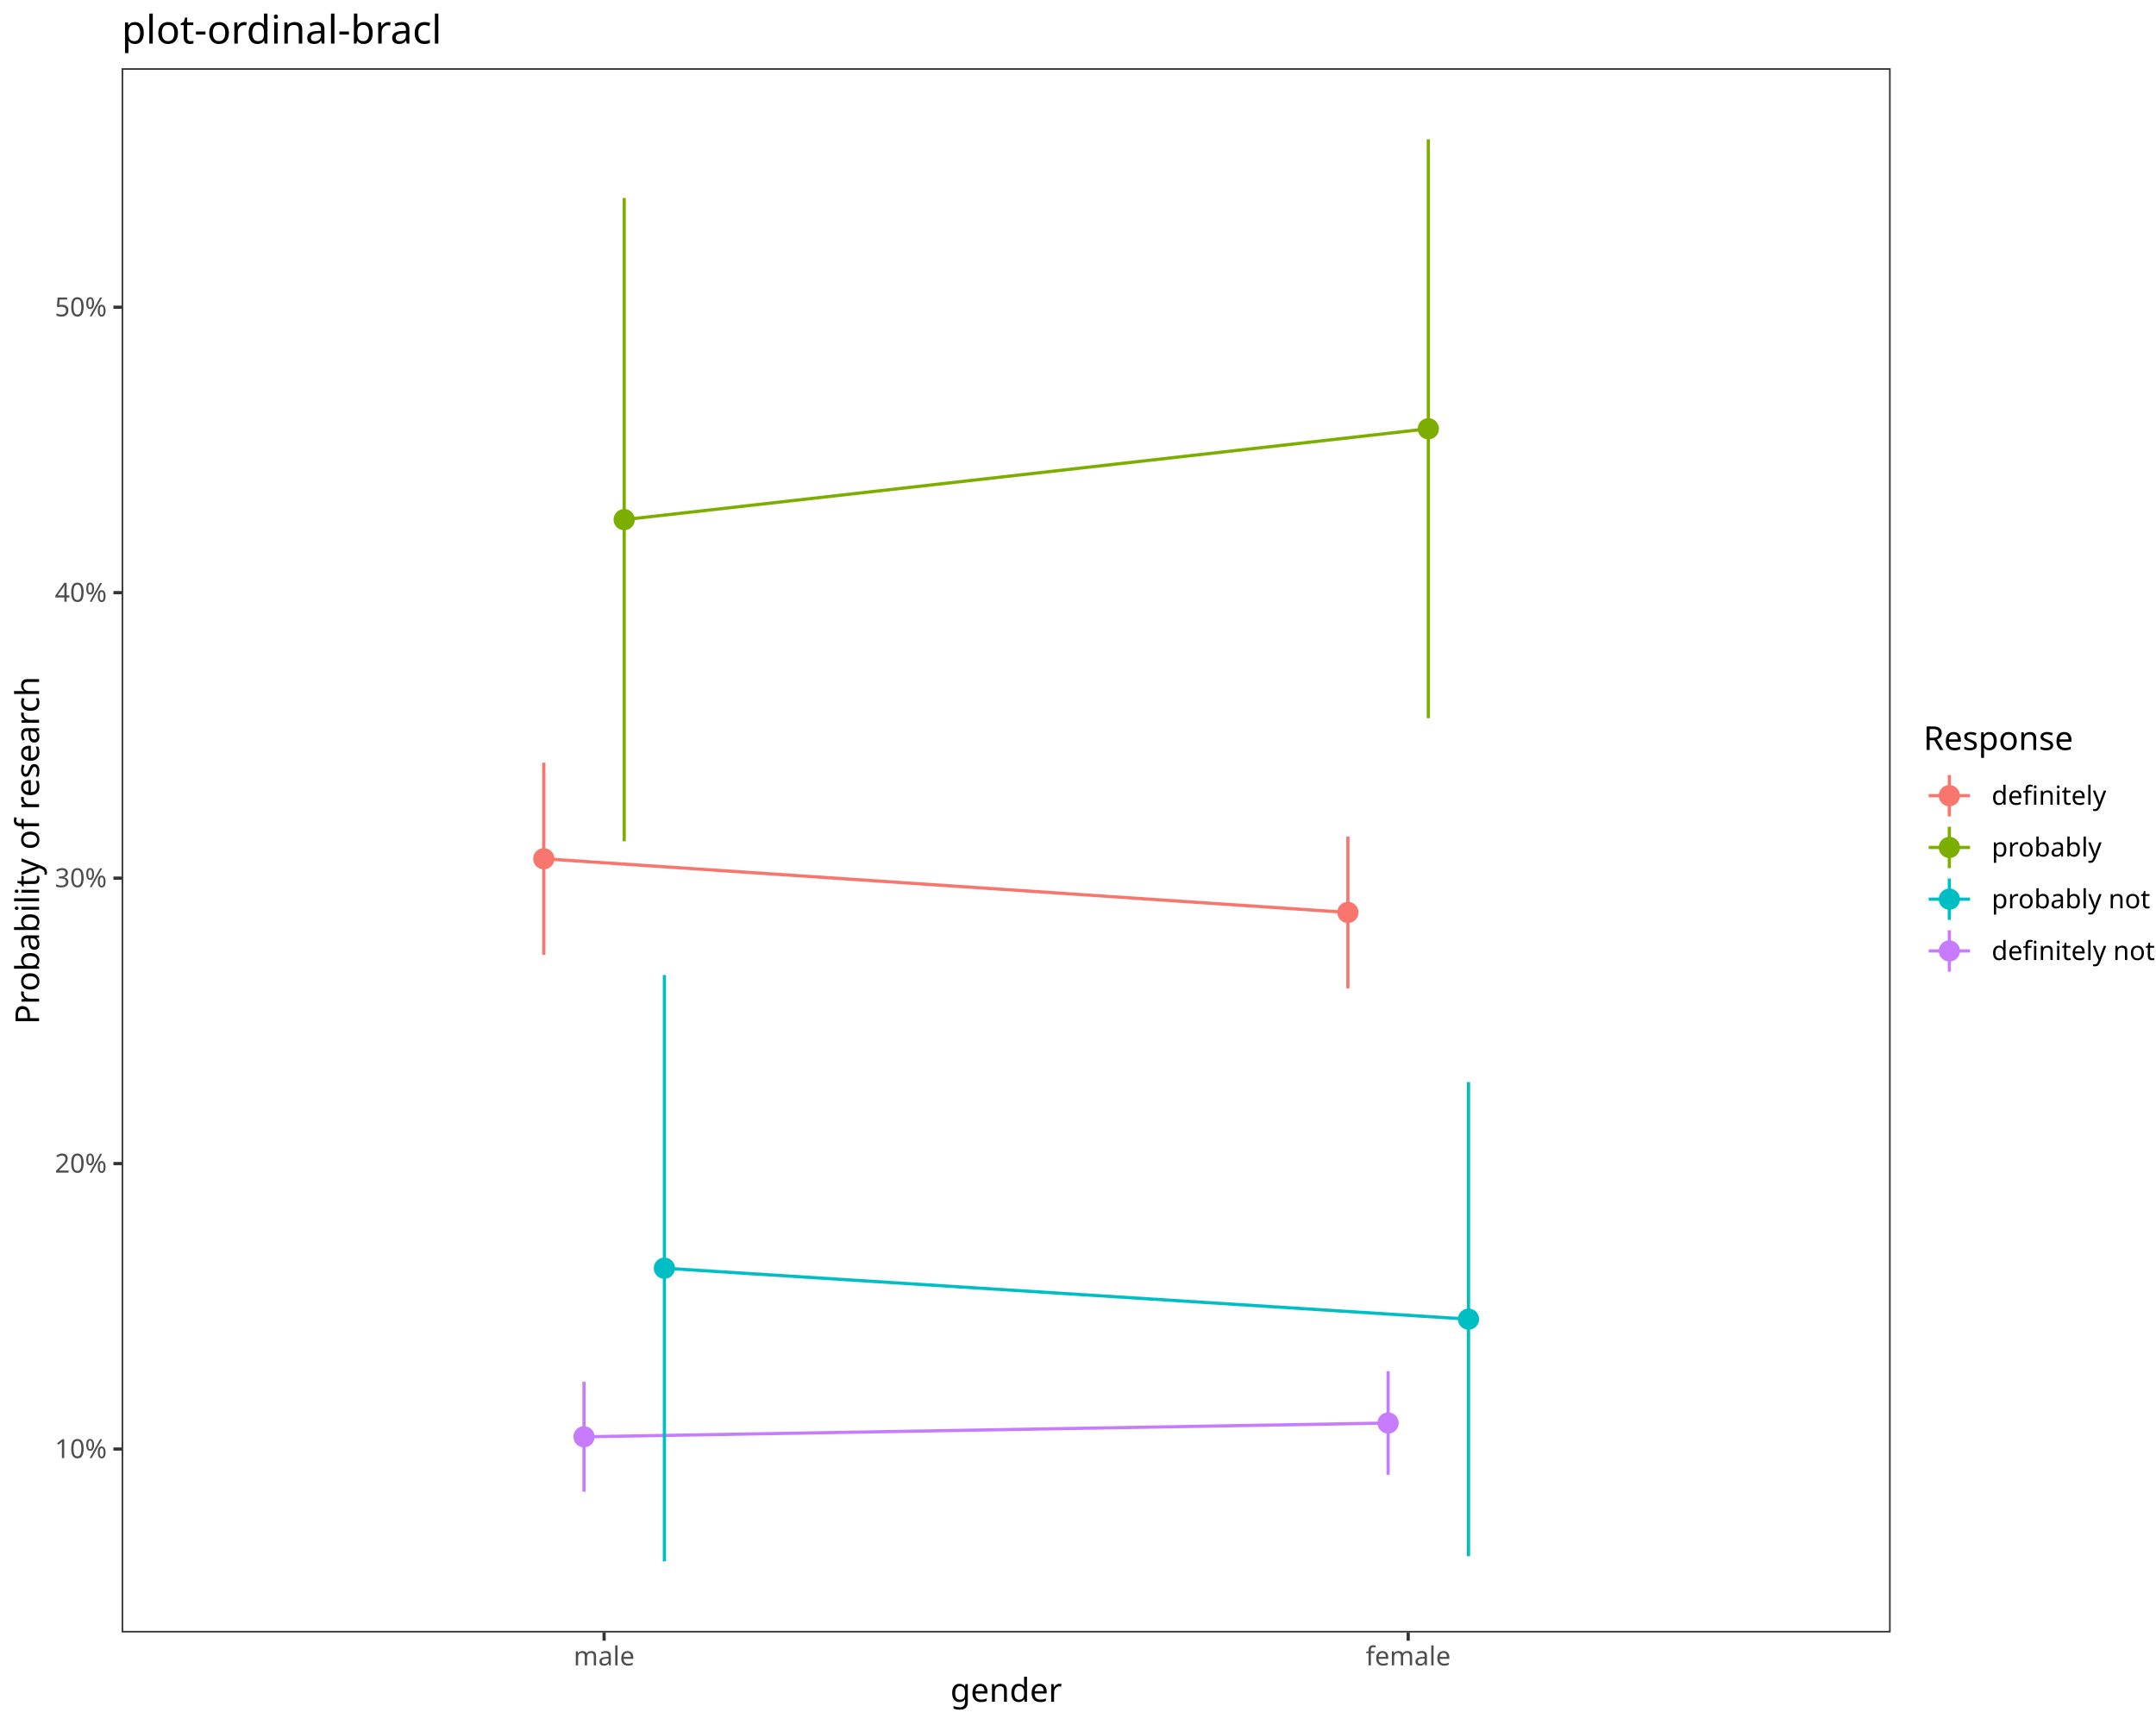
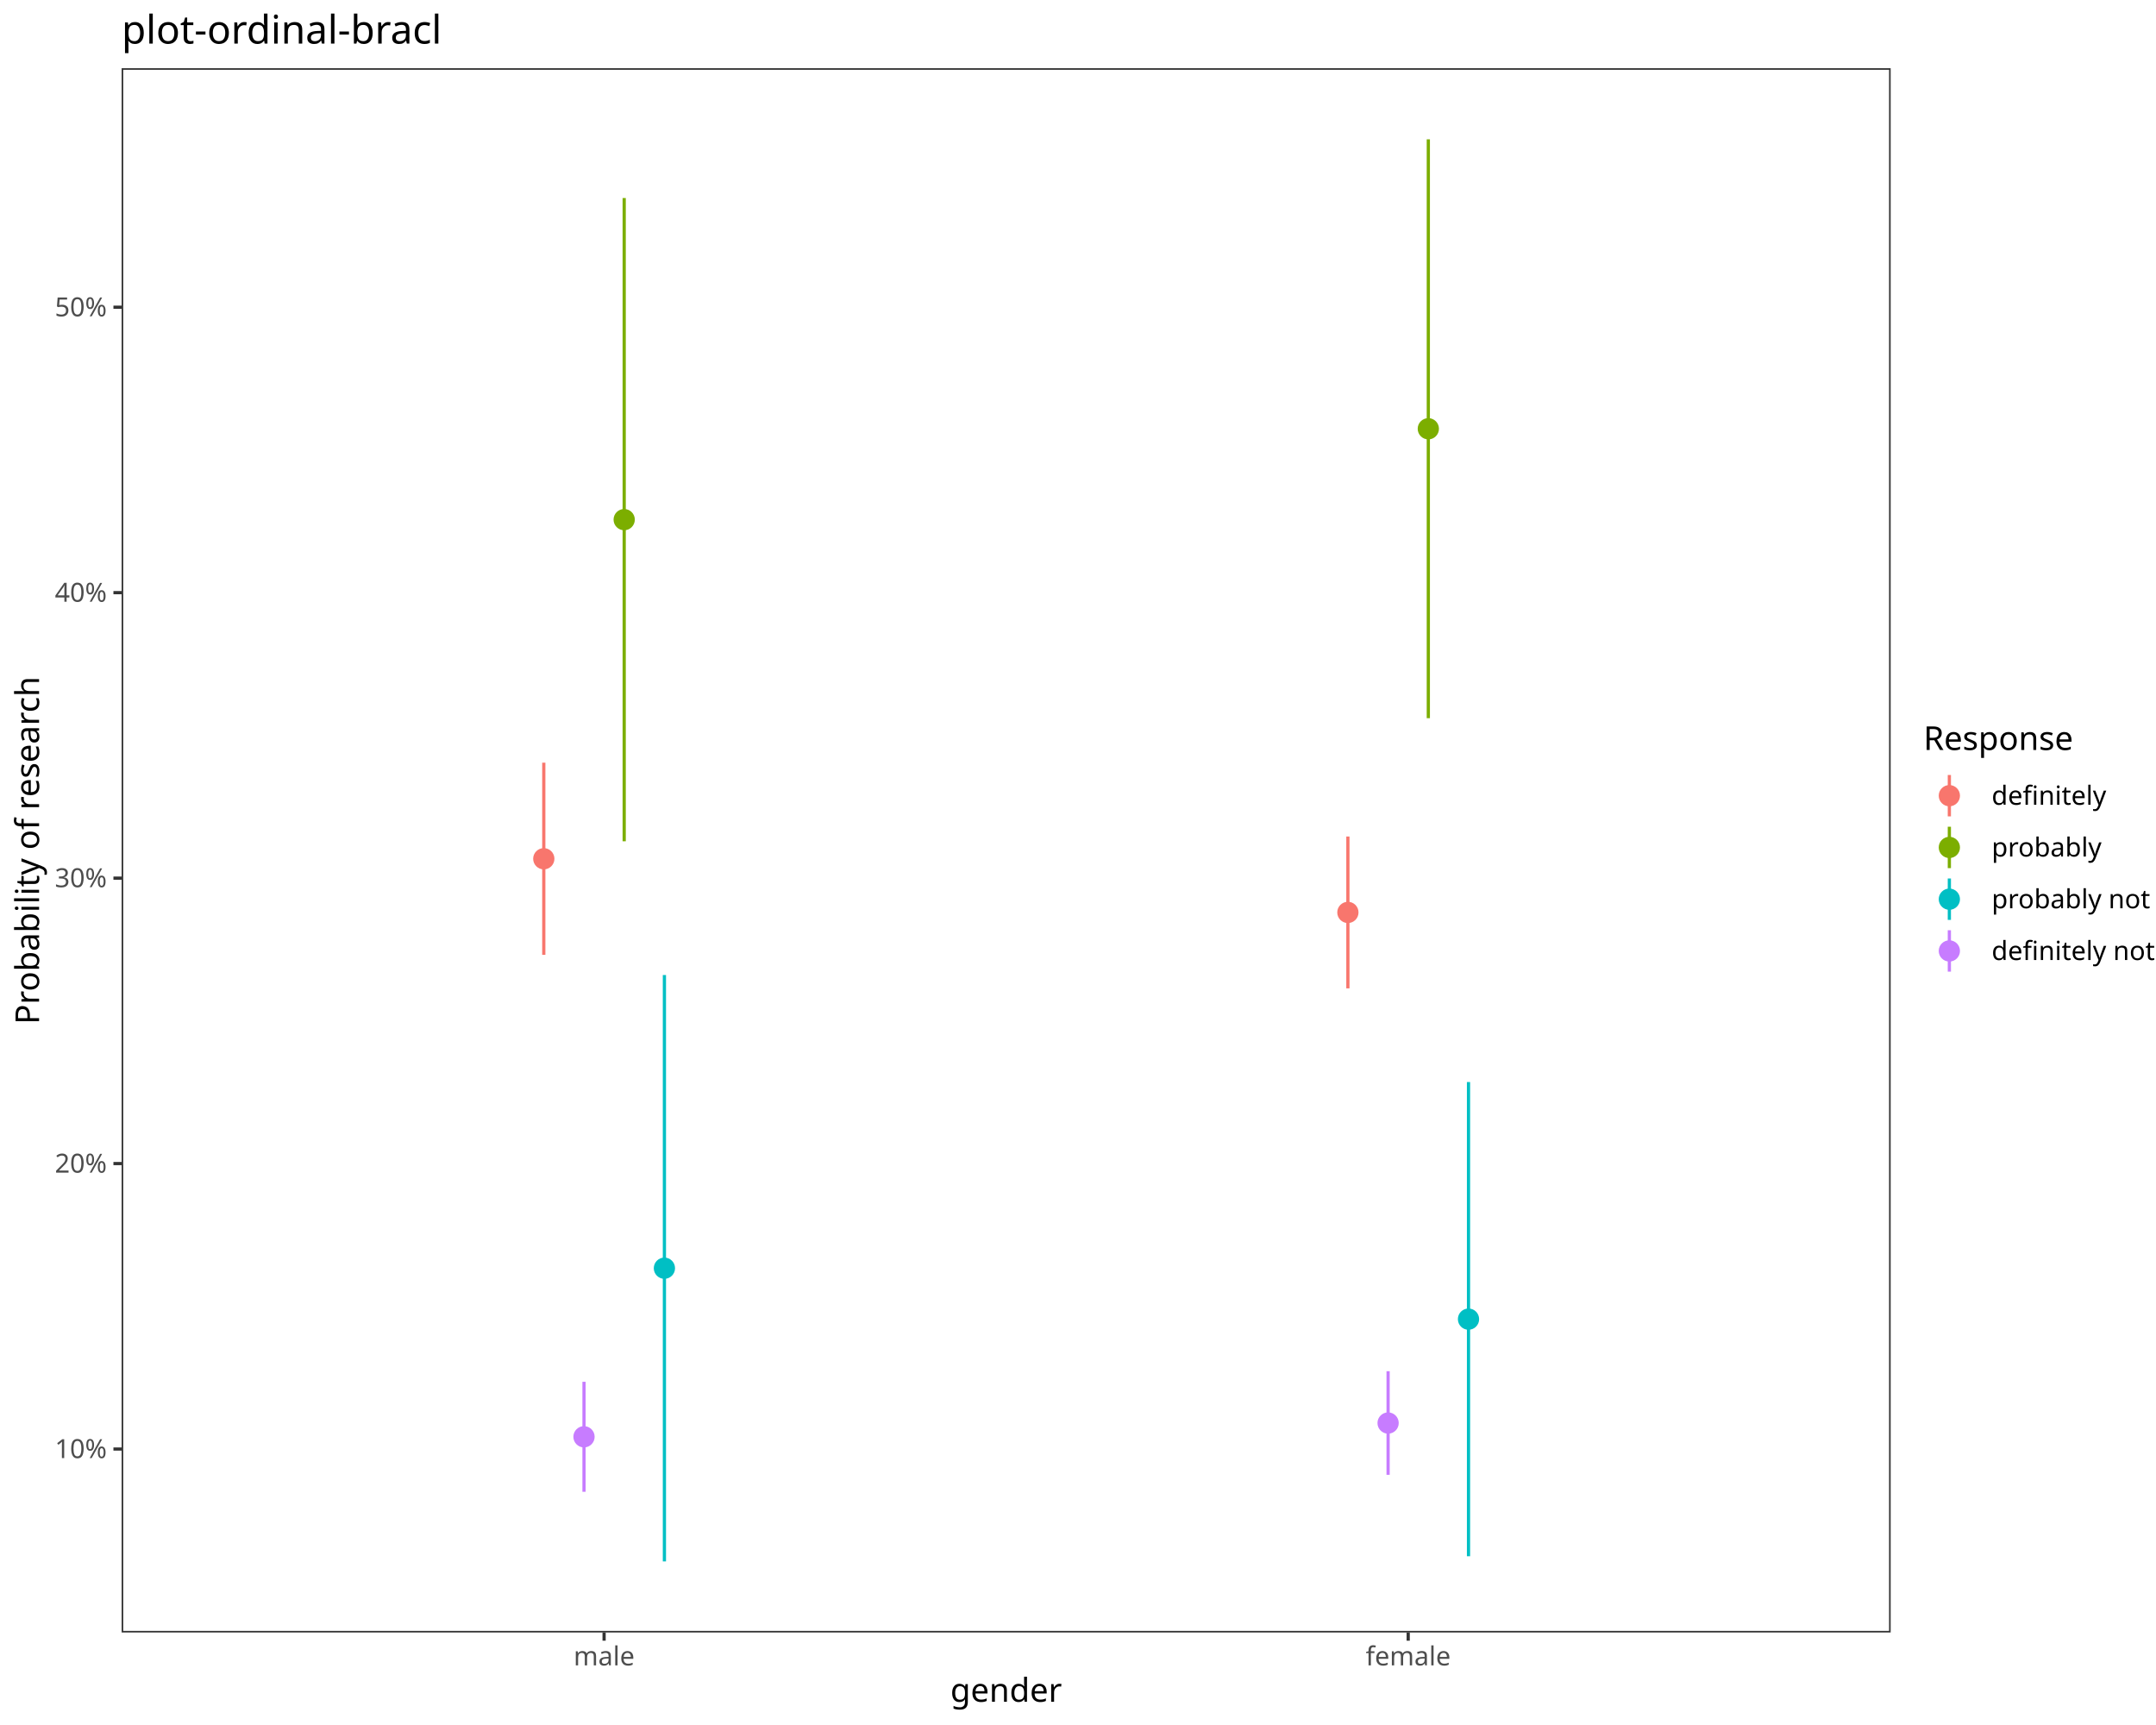
<svg xmlns="http://www.w3.org/2000/svg" class="svglite" data-engine-version="2.0" width="720.00pt" height="576.00pt" viewBox="0 0 720.00 576.00">
  <defs>
    <style type="text/css">
    .svglite line, .svglite polyline, .svglite polygon, .svglite path, .svglite rect, .svglite circle {
      fill: none;
      stroke: #000000;
      stroke-linecap: round;
      stroke-linejoin: round;
      stroke-miterlimit: 10.00;
    }
  </style>
  </defs>
  <rect width="100%" height="100%" style="stroke: none; fill: #FFFFFF;" />
  <defs>
    <clipPath id="cpMC4wMHw3MjAuMDB8MC4wMHw1NzYuMDA=">
      <rect x="0.00" y="0.00" width="720.00" height="576.00" />
    </clipPath>
  </defs>
  <g clip-path="url(#cpMC4wMHw3MjAuMDB8MC4wMHw1NzYuMDA=)">
    <rect x="0.00" y="0.00" width="720.00" height="576.00" style="stroke-width: 1.07; stroke: #FFFFFF; fill: #FFFFFF;" />
  </g>
  <defs>
    <clipPath id="cpNDAuNjJ8NjMxLjM5fDIyLjc4fDU0NS4xMQ==">
      <rect x="40.62" y="22.78" width="590.77" height="522.33" />
    </clipPath>
  </defs>
  <g clip-path="url(#cpNDAuNjJ8NjMxLjM5fDIyLjc4fDU0NS4xMQ==)">
    <rect x="40.62" y="22.78" width="590.77" height="522.33" style="stroke-width: 1.07; stroke: none; fill: #FFFFFF;" />
-     <polyline points="181.60,286.75 450.13,304.67 " style="stroke-width: 1.07; stroke: #F8766D; stroke-linecap: butt;" />
-     <polyline points="195.03,479.76 463.56,475.17 " style="stroke-width: 1.07; stroke: #C77CFF; stroke-linecap: butt;" />
-     <polyline points="208.45,173.51 476.99,143.17 " style="stroke-width: 1.07; stroke: #7CAE00; stroke-linecap: butt;" />
-     <polyline points="221.88,423.47 490.41,440.48 " style="stroke-width: 1.07; stroke: #00BFC4; stroke-linecap: butt;" />
    <line x1="181.60" y1="318.83" x2="181.60" y2="254.67" style="stroke-width: 1.07; stroke: #F8766D; stroke-linecap: butt;" />
    <line x1="450.13" y1="330.02" x2="450.13" y2="279.33" style="stroke-width: 1.07; stroke: #F8766D; stroke-linecap: butt;" />
    <line x1="208.45" y1="280.91" x2="208.45" y2="66.12" style="stroke-width: 1.07; stroke: #7CAE00; stroke-linecap: butt;" />
    <line x1="476.99" y1="239.81" x2="476.99" y2="46.53" style="stroke-width: 1.07; stroke: #7CAE00; stroke-linecap: butt;" />
    <line x1="221.88" y1="521.37" x2="221.88" y2="325.57" style="stroke-width: 1.07; stroke: #00BFC4; stroke-linecap: butt;" />
    <line x1="490.41" y1="519.65" x2="490.41" y2="361.31" style="stroke-width: 1.07; stroke: #00BFC4; stroke-linecap: butt;" />
    <line x1="195.03" y1="498.12" x2="195.03" y2="461.40" style="stroke-width: 1.07; stroke: #C77CFF; stroke-linecap: butt;" />
    <line x1="463.56" y1="492.47" x2="463.56" y2="457.86" style="stroke-width: 1.07; stroke: #C77CFF; stroke-linecap: butt;" />
    <circle cx="181.60" cy="286.75" r="2.84" style="stroke-width: 1.42; stroke: #F8766D; fill: #F8766D;" />
    <circle cx="450.13" cy="304.67" r="2.84" style="stroke-width: 1.42; stroke: #F8766D; fill: #F8766D;" />
    <circle cx="208.45" cy="173.51" r="2.84" style="stroke-width: 1.42; stroke: #7CAE00; fill: #7CAE00;" />
    <circle cx="476.99" cy="143.17" r="2.84" style="stroke-width: 1.42; stroke: #7CAE00; fill: #7CAE00;" />
    <circle cx="221.88" cy="423.47" r="2.84" style="stroke-width: 1.42; stroke: #00BFC4; fill: #00BFC4;" />
    <circle cx="490.41" cy="440.48" r="2.84" style="stroke-width: 1.42; stroke: #00BFC4; fill: #00BFC4;" />
    <circle cx="195.03" cy="479.76" r="2.84" style="stroke-width: 1.42; stroke: #C77CFF; fill: #C77CFF;" />
    <circle cx="463.56" cy="475.17" r="2.84" style="stroke-width: 1.42; stroke: #C77CFF; fill: #C77CFF;" />
    <rect x="40.62" y="22.78" width="590.77" height="522.33" style="stroke-width: 1.07; stroke: #333333;" />
  </g>
  <g clip-path="url(#cpMC4wMHw3MjAuMDB8MC4wMHw1NzYuMDA=)">
    <text x="35.69" y="486.87" text-anchor="end" style="font-size: 8.80px; fill: #4D4D4D; font-family: sans;" textLength="17.61px" lengthAdjust="spacingAndGlyphs">10%</text>
    <text x="35.69" y="391.56" text-anchor="end" style="font-size: 8.80px; fill: #4D4D4D; font-family: sans;" textLength="17.61px" lengthAdjust="spacingAndGlyphs">20%</text>
    <text x="35.69" y="296.24" text-anchor="end" style="font-size: 8.80px; fill: #4D4D4D; font-family: sans;" textLength="17.61px" lengthAdjust="spacingAndGlyphs">30%</text>
    <text x="35.69" y="200.93" text-anchor="end" style="font-size: 8.80px; fill: #4D4D4D; font-family: sans;" textLength="17.61px" lengthAdjust="spacingAndGlyphs">40%</text>
    <text x="35.69" y="105.62" text-anchor="end" style="font-size: 8.80px; fill: #4D4D4D; font-family: sans;" textLength="17.61px" lengthAdjust="spacingAndGlyphs">50%</text>
    <polyline points="37.88,483.85 40.62,483.85 " style="stroke-width: 1.07; stroke: #333333; stroke-linecap: butt;" />
    <polyline points="37.88,388.53 40.62,388.53 " style="stroke-width: 1.07; stroke: #333333; stroke-linecap: butt;" />
    <polyline points="37.88,293.22 40.62,293.22 " style="stroke-width: 1.07; stroke: #333333; stroke-linecap: butt;" />
    <polyline points="37.88,197.90 40.62,197.90 " style="stroke-width: 1.07; stroke: #333333; stroke-linecap: butt;" />
    <polyline points="37.88,102.59 40.62,102.59 " style="stroke-width: 1.07; stroke: #333333; stroke-linecap: butt;" />
    <polyline points="201.74,547.85 201.74,545.11 " style="stroke-width: 1.07; stroke: #333333; stroke-linecap: butt;" />
    <polyline points="470.27,547.85 470.27,545.11 " style="stroke-width: 1.07; stroke: #333333; stroke-linecap: butt;" />
    <text x="201.74" y="556.10" text-anchor="middle" style="font-size: 8.80px; fill: #4D4D4D; font-family: sans;" textLength="19.08px" lengthAdjust="spacingAndGlyphs">male</text>
    <text x="470.27" y="556.10" text-anchor="middle" style="font-size: 8.80px; fill: #4D4D4D; font-family: sans;" textLength="26.42px" lengthAdjust="spacingAndGlyphs">female</text>
    <text x="336.01" y="568.24" text-anchor="middle" style="font-size: 11.00px; font-family: sans;" textLength="34.25px" lengthAdjust="spacingAndGlyphs">gender</text>
    <text transform="translate(13.05,283.95) rotate(-90)" text-anchor="middle" style="font-size: 11.00px; font-family: sans;" textLength="109.45px" lengthAdjust="spacingAndGlyphs">Probability of research</text>
    <rect x="642.35" y="241.72" width="72.17" height="84.45" style="stroke-width: 1.07; stroke: none; fill: #FFFFFF;" />
    <text x="642.35" y="250.43" style="font-size: 11.00px; font-family: sans;" textLength="49.55px" lengthAdjust="spacingAndGlyphs">Response</text>
    <rect x="642.35" y="257.05" width="17.28" height="17.28" style="stroke-width: 1.07; stroke: none; fill: #FFFFFF;" />
-     <line x1="644.08" y1="265.69" x2="657.90" y2="265.69" style="stroke-width: 1.07; stroke: #F8766D; stroke-linecap: butt;" />
    <line x1="650.99" y1="272.61" x2="650.99" y2="258.78" style="stroke-width: 1.07; stroke: #F8766D; stroke-linecap: butt;" />
    <circle cx="650.99" cy="265.69" r="2.84" style="stroke-width: 1.42; stroke: #F8766D; fill: #F8766D;" />
    <rect x="642.35" y="274.33" width="17.28" height="17.28" style="stroke-width: 1.07; stroke: none; fill: #FFFFFF;" />
-     <line x1="644.08" y1="282.97" x2="657.90" y2="282.97" style="stroke-width: 1.07; stroke: #7CAE00; stroke-linecap: butt;" />
    <line x1="650.99" y1="289.89" x2="650.99" y2="276.06" style="stroke-width: 1.07; stroke: #7CAE00; stroke-linecap: butt;" />
    <circle cx="650.99" cy="282.97" r="2.84" style="stroke-width: 1.42; stroke: #7CAE00; fill: #7CAE00;" />
    <rect x="642.35" y="291.61" width="17.28" height="17.28" style="stroke-width: 1.07; stroke: none; fill: #FFFFFF;" />
-     <line x1="644.08" y1="300.25" x2="657.90" y2="300.25" style="stroke-width: 1.07; stroke: #00BFC4; stroke-linecap: butt;" />
    <line x1="650.99" y1="307.17" x2="650.99" y2="293.34" style="stroke-width: 1.07; stroke: #00BFC4; stroke-linecap: butt;" />
    <circle cx="650.99" cy="300.25" r="2.84" style="stroke-width: 1.42; stroke: #00BFC4; fill: #00BFC4;" />
    <rect x="642.35" y="308.89" width="17.28" height="17.28" style="stroke-width: 1.07; stroke: none; fill: #FFFFFF;" />
-     <line x1="644.08" y1="317.53" x2="657.90" y2="317.53" style="stroke-width: 1.07; stroke: #C77CFF; stroke-linecap: butt;" />
    <line x1="650.99" y1="324.45" x2="650.99" y2="310.62" style="stroke-width: 1.07; stroke: #C77CFF; stroke-linecap: butt;" />
    <circle cx="650.99" cy="317.53" r="2.84" style="stroke-width: 1.42; stroke: #C77CFF; fill: #C77CFF;" />
    <text x="665.11" y="268.72" style="font-size: 8.80px; font-family: sans;" textLength="34.73px" lengthAdjust="spacingAndGlyphs">definitely</text>
    <text x="665.11" y="286.00" style="font-size: 8.80px; font-family: sans;" textLength="33.76px" lengthAdjust="spacingAndGlyphs">probably</text>
    <text x="665.11" y="303.28" style="font-size: 8.80px; font-family: sans;" textLength="48.44px" lengthAdjust="spacingAndGlyphs">probably not</text>
    <text x="665.11" y="320.56" style="font-size: 8.80px; font-family: sans;" textLength="49.41px" lengthAdjust="spacingAndGlyphs">definitely not</text>
    <text x="40.62" y="14.56" style="font-size: 13.20px; font-family: sans;" textLength="98.31px" lengthAdjust="spacingAndGlyphs">plot-ordinal-bracl</text>
  </g>
</svg>
